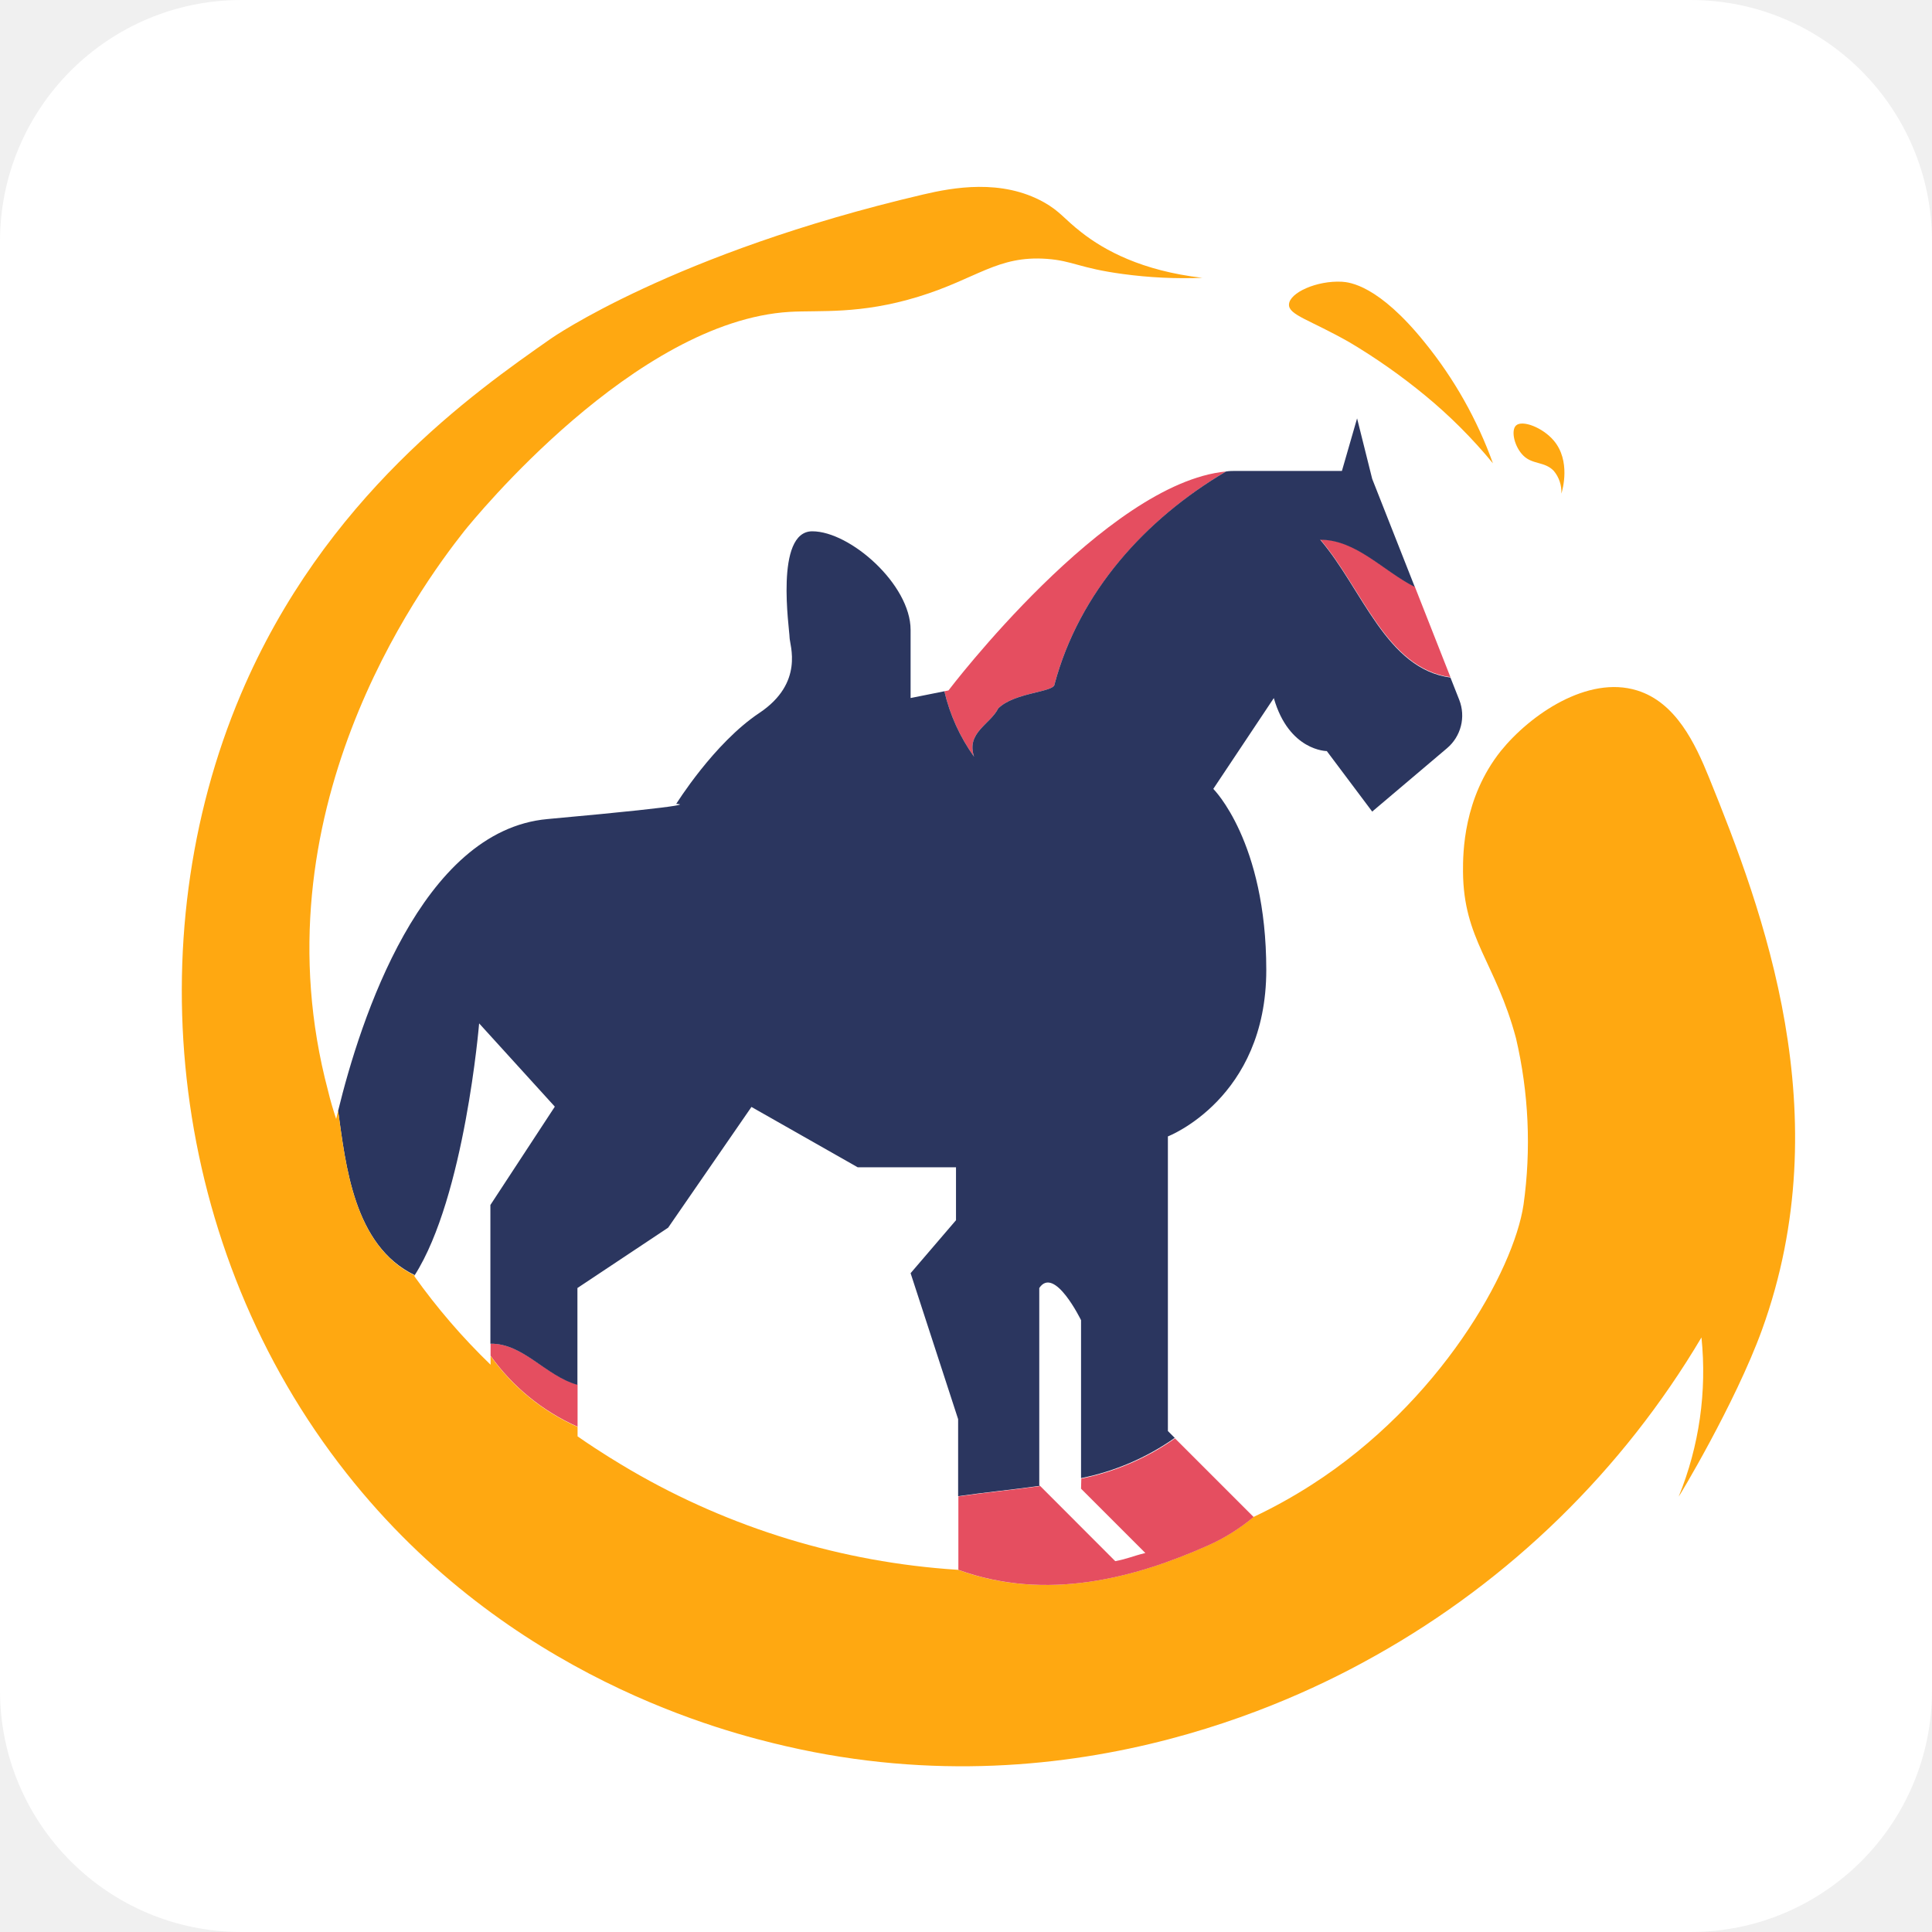
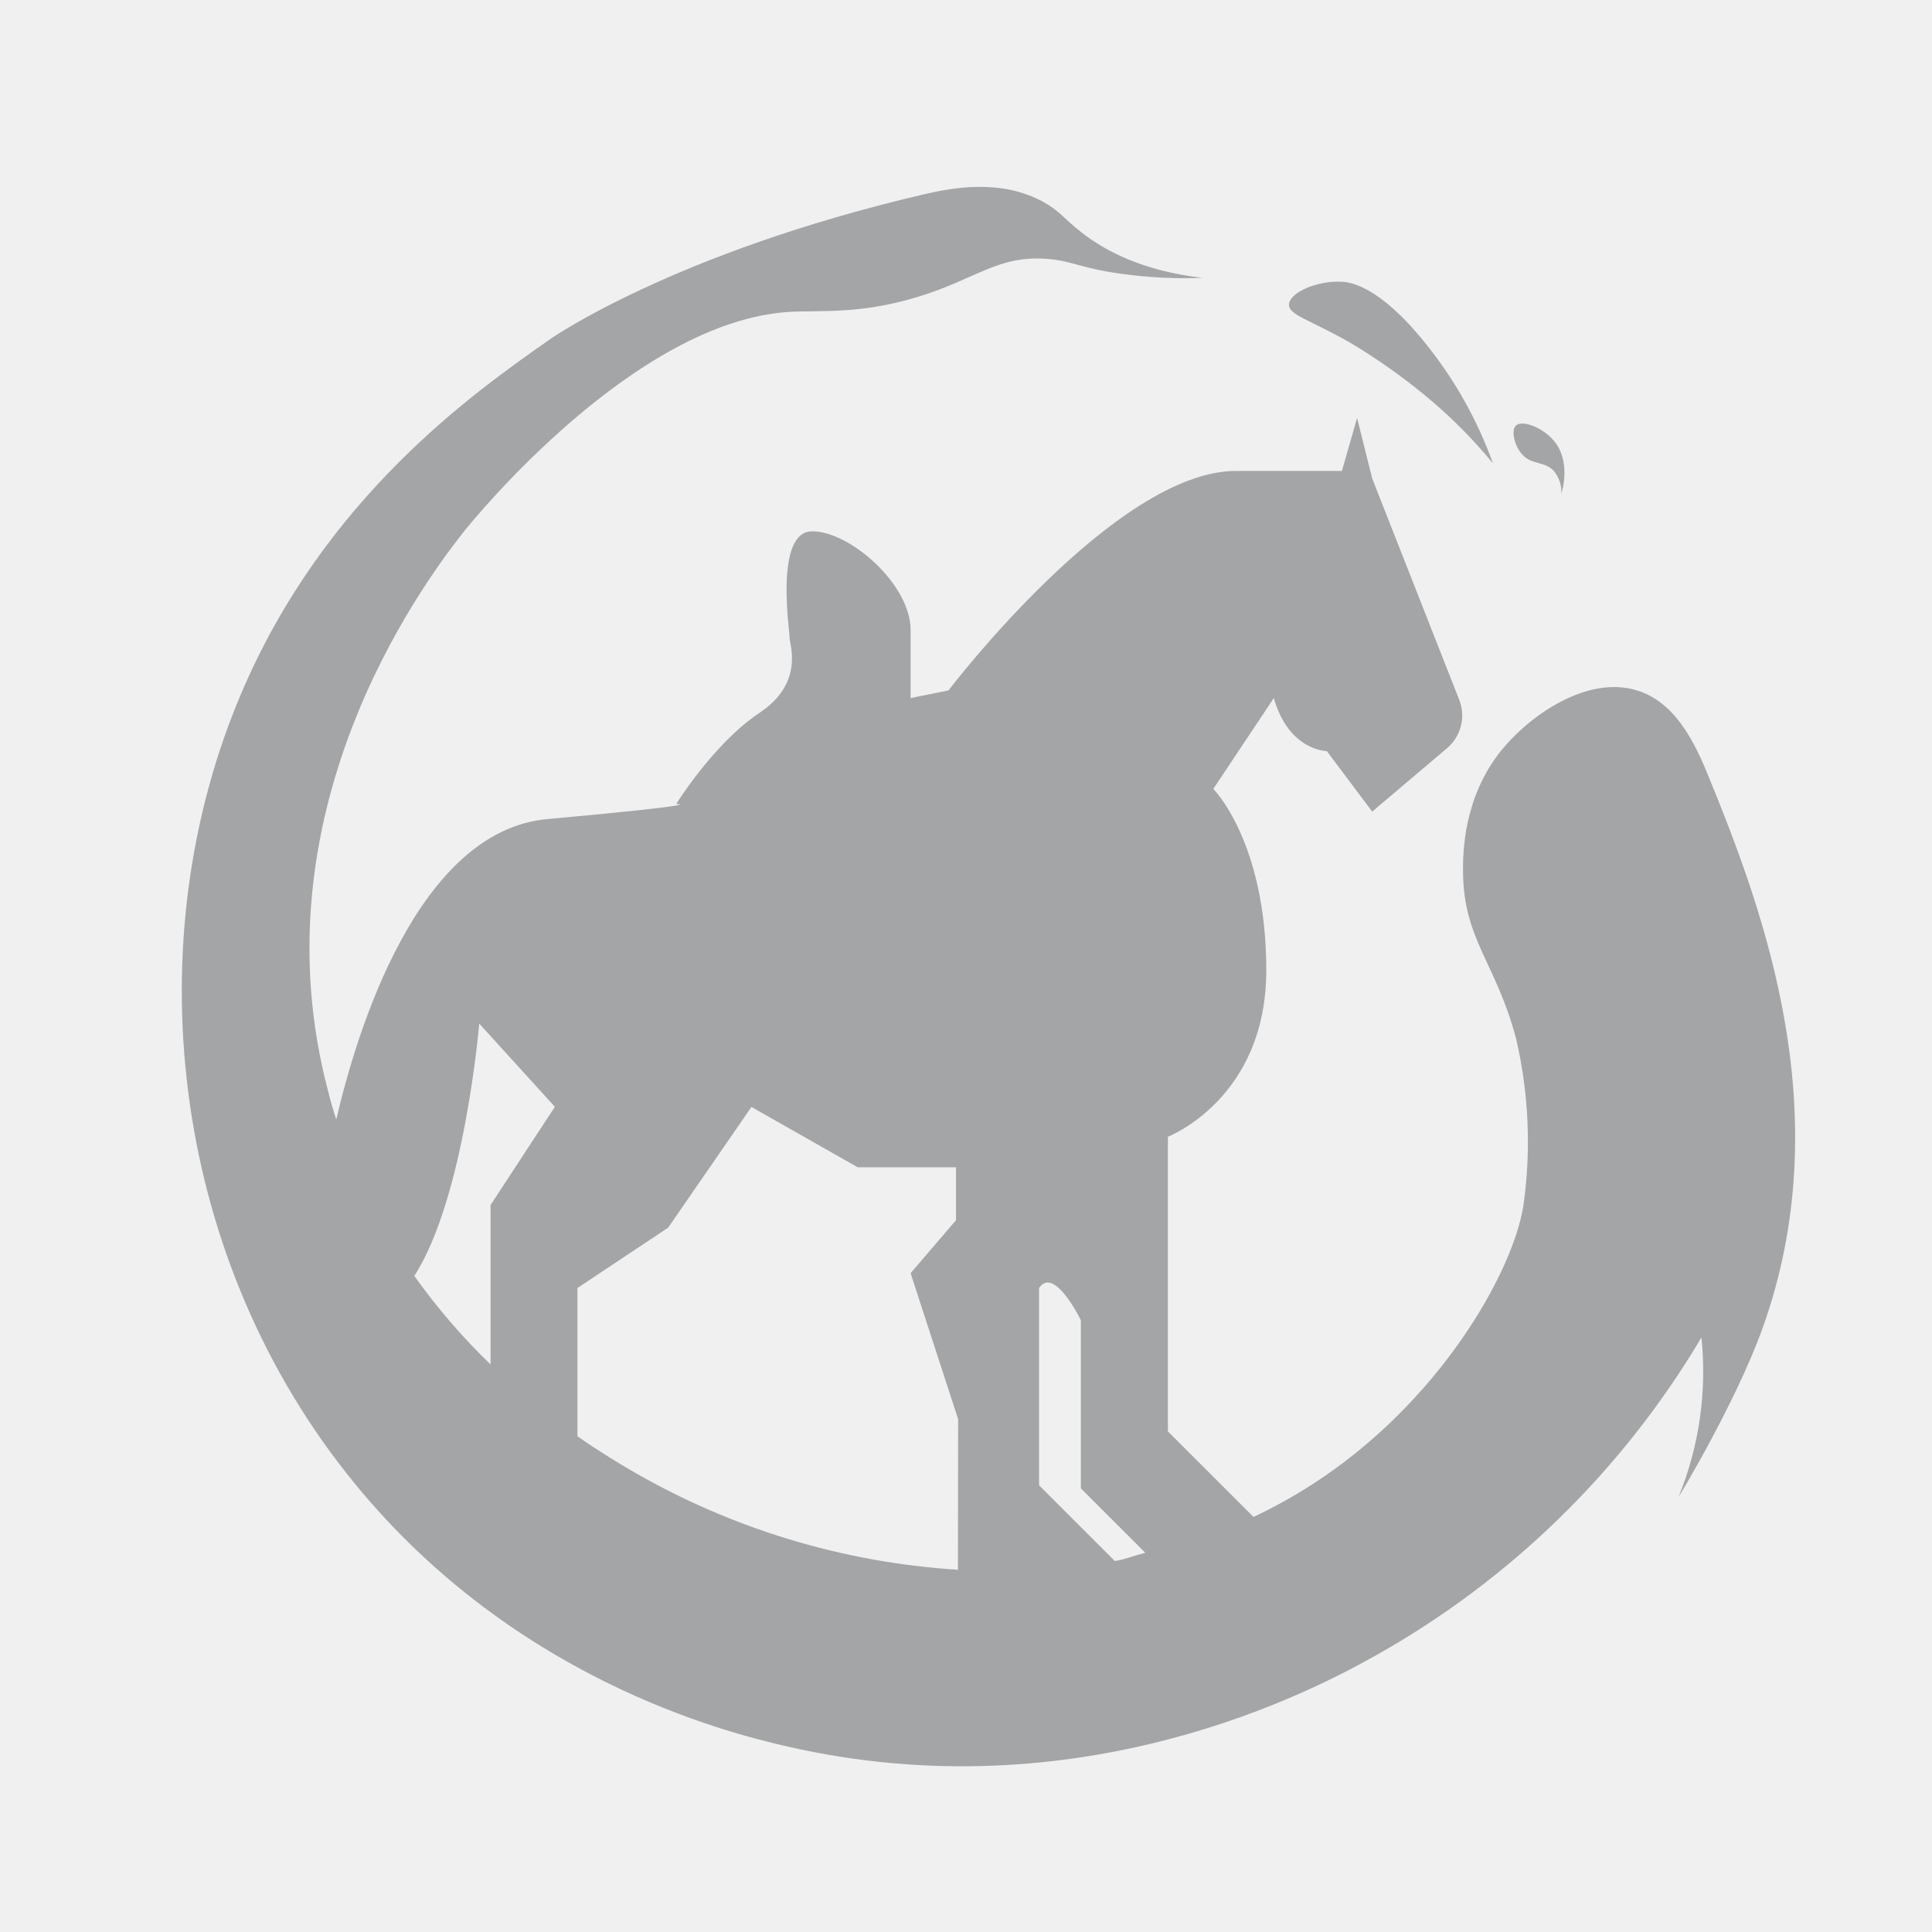
<svg xmlns="http://www.w3.org/2000/svg" width="40" height="40" viewBox="0 0 40 40" fill="none">
-   <rect width="40" height="40" rx="5" fill="white" />
-   <path d="M10.157 27.82V28.07C10.615 28.712 11.237 29.219 11.958 29.538V28.667C11.297 28.483 10.833 27.81 10.157 27.82Z" fill="#E54E60" />
-   <path d="M20.667 14.667C21 14.333 21.833 14.333 21.833 14.167C22.342 12.262 23.722 10.745 25.382 9.762C22.897 9.998 19.637 14.295 19.637 14.295L19.552 14.312C19.666 14.799 19.875 15.26 20.167 15.667C20 15.167 20.5 15 20.667 14.667Z" fill="#E54E60" />
-   <path d="M30.03 14.02L29.292 12.145C28.64 11.817 28.08 11.167 27.333 11.167C28.207 12.185 28.698 13.833 30.03 14.02Z" fill="#E54E60" />
-   <path d="M8.587 26.4C9.623 24.772 9.92 21.188 9.92 21.188L11.487 22.912L10.153 24.948V27.82C10.835 27.81 11.293 28.487 11.955 28.672V26.667L13.833 25.418L15.558 22.918L17.757 24.167H19.793V25.263L18.853 26.36L19.837 29.382V30.977C20.402 30.895 20.972 30.842 21.532 30.762L21.517 30.748V26.667C21.83 26.197 22.382 27.333 22.382 27.333V30.603C23.079 30.464 23.74 30.18 24.322 29.77L24.18 29.628V23.528C24.18 23.528 26.217 22.745 26.217 20.082C26.217 17.418 25.12 16.333 25.12 16.333L26.373 14.453C26.687 15.55 27.47 15.55 27.47 15.55L28.41 16.803L29.958 15.492C30.1 15.372 30.2 15.212 30.246 15.033C30.292 14.853 30.28 14.664 30.213 14.492L30.03 14.028C28.697 13.848 28.207 12.195 27.333 11.175C28.08 11.175 28.64 11.825 29.292 12.153L28.41 9.915L28.097 8.662L27.783 9.75H25.59C25.522 9.75 25.452 9.75 25.382 9.762C23.715 10.745 22.342 12.262 21.833 14.167C21.833 14.333 21 14.333 20.667 14.667C20.5 15 20 15.167 20.167 15.667C19.875 15.26 19.666 14.799 19.552 14.312L18.853 14.452V13.042C18.853 12.1 17.6 11 16.817 11C16.033 11 16.347 13.038 16.347 13.195C16.347 13.352 16.66 14.135 15.72 14.762C14.78 15.388 14 16.645 14 16.645C14 16.645 14.783 16.645 11.333 16.958C8.723 17.195 7.46 21.113 7 23C7.157 24.103 7.317 25.79 8.587 26.4Z" fill="#2B365F" />
-   <path d="M35.383 16.097C35.097 15.393 34.697 14.543 33.895 14.295C32.872 13.977 31.682 14.795 31.073 15.548C30.297 16.523 30.288 17.652 30.29 18.048C30.3 19.452 30.967 19.925 31.387 21.495C31.651 22.625 31.704 23.793 31.543 24.942C31.338 26.315 29.815 29.035 27.157 30.74C26.77 30.988 26.369 31.211 25.953 31.407C25.665 31.648 25.344 31.847 25 32C23.5 32.667 21.667 33.167 19.833 32.5H19.813C17.431 32.346 15.117 31.64 13.055 30.437C12.827 30.302 12.437 30.072 11.958 29.738V29.543C11.237 29.224 10.615 28.717 10.157 28.075V28.255C9.575 27.694 9.047 27.08 8.578 26.422L8.587 26.408C7.317 25.79 7.157 24.103 7 23C6.987 23.058 6.972 23.117 6.96 23.167C6.898 22.978 6.84 22.787 6.793 22.588C5.27 16.855 8.667 12.192 9.608 11C9.823 10.733 13.145 6.65 16.347 6.457C16.967 6.42 17.802 6.515 19.013 6.143C20.225 5.772 20.653 5.283 21.68 5.36C22.213 5.4 22.347 5.552 23.247 5.673C23.792 5.747 24.342 5.774 24.892 5.752C23.638 5.607 22.865 5.182 22.392 4.812C22.033 4.535 21.952 4.377 21.608 4.185C20.735 3.7 19.735 3.88 19.108 4.028C13.942 5.238 11.41 7.008 11.41 7.008C9.823 8.118 6.717 10.292 4.987 14.373C2.833 19.452 3.5 25.853 7.18 30.51C10.527 34.752 15.045 35.868 16.268 36.152C22.385 37.567 27.218 34.985 28.488 34.272C31.274 32.708 33.598 30.438 35.227 27.69C35.342 28.809 35.181 29.94 34.757 30.982C34.728 31.047 35.923 29.067 36.48 27.533C38.093 23.078 36.5 18.85 35.383 16.097Z" fill="#FFA811" />
-   <path d="M22.382 30.822L23.715 32.155H23.705C23.45 32.218 23.348 32.273 23.09 32.322L21.537 30.767C20.977 30.847 20.407 30.9 19.842 30.982V32.5H19.818H19.838C21.672 33.167 23.505 32.667 25.005 32C25.348 31.848 25.667 31.648 25.955 31.408L24.327 29.78C23.745 30.191 23.084 30.474 22.387 30.613L22.382 30.822Z" fill="#E54E60" />
-   <path d="M27.783 5.833C27.267 5.805 26.698 6.058 26.687 6.303C26.677 6.522 27.113 6.617 27.94 7.087C28.487 7.412 29.009 7.779 29.5 8.183C30.015 8.606 30.487 9.079 30.91 9.593C30.584 8.687 30.107 7.841 29.5 7.093C28.542 5.903 27.943 5.843 27.783 5.833Z" fill="#FFA811" />
-   <path d="M31.387 8.81C31.278 8.913 31.352 9.252 31.543 9.437C31.735 9.622 31.983 9.552 32.17 9.75C32.279 9.881 32.335 10.049 32.327 10.22C32.352 10.137 32.522 9.54 32.17 9.123C31.94 8.85 31.515 8.688 31.387 8.81Z" fill="#FFA811" />
+   <path d="M33.895 14.295C32.872 13.977 31.682 14.795 31.073 15.548C30.297 16.523 30.288 17.652 30.29 18.048C30.3 19.452 30.967 19.925 31.387 21.495C31.651 22.625 31.704 23.793 31.543 24.942C31.338 26.315 29.815 29.035 27.157 30.74C26.77 30.988 26.369 31.211 25.953 31.407L24.18 29.635V23.535C24.18 23.535 26.217 22.752 26.217 20.088C26.217 17.425 25.12 16.333 25.12 16.333L26.373 14.453C26.687 15.55 27.47 15.55 27.47 15.55L28.41 16.803L29.958 15.492C30.1 15.372 30.2 15.212 30.246 15.033C30.292 14.853 30.28 14.664 30.213 14.492L28.41 9.907L28.097 8.653L27.783 9.75H25.59C23.09 9.75 19.637 14.295 19.637 14.295L18.853 14.452V13.042C18.853 12.1 17.6 11 16.817 11C16.033 11 16.347 13.038 16.347 13.195C16.347 13.352 16.66 14.135 15.72 14.762C14.78 15.388 14 16.645 14 16.645C14 16.645 14.783 16.645 11.333 16.958C8.642 17.203 7.383 21.367 6.962 23.177C6.9 22.988 6.842 22.797 6.795 22.598C5.27 16.855 8.667 12.192 9.608 11C9.823 10.733 13.145 6.65 16.347 6.457C16.967 6.42 17.802 6.515 19.013 6.143C20.225 5.772 20.653 5.283 21.68 5.36C22.213 5.4 22.347 5.552 23.247 5.673C23.792 5.747 24.342 5.774 24.892 5.752C23.638 5.607 22.865 5.182 22.392 4.812C22.033 4.535 21.952 4.377 21.608 4.185C20.735 3.7 19.735 3.88 19.108 4.028C13.942 5.238 11.41 7.008 11.41 7.008C9.823 8.118 6.717 10.292 4.987 14.373C2.833 19.452 3.5 25.853 7.18 30.51C10.527 34.752 15.045 35.868 16.268 36.152C22.385 37.567 27.218 34.985 28.488 34.272C31.274 32.708 33.598 30.438 35.227 27.69C35.342 28.809 35.181 29.94 34.757 30.982C34.728 31.047 35.923 29.067 36.48 27.533C38.093 23.078 36.505 18.85 35.383 16.097C35.097 15.393 34.697 14.543 33.895 14.295ZM10.157 24.948V28.25C9.575 27.689 9.047 27.075 8.578 26.417C9.622 24.797 9.922 21.192 9.922 21.192L11.488 22.915L10.157 24.948ZM19.833 32.5C17.443 32.35 15.12 31.643 13.052 30.435C12.823 30.3 12.433 30.07 11.955 29.737V26.667L13.833 25.418L15.558 22.918L17.757 24.167H19.793V25.263L18.853 26.36L19.837 29.382L19.833 32.5ZM23.697 32.153C23.442 32.217 23.34 32.272 23.082 32.32L21.513 30.752V26.667C21.827 26.197 22.378 27.333 22.378 27.333V30.815L23.712 32.148L23.697 32.153Z" fill="#A3A5A7" />
+   <path d="M27.783 5.833C27.267 5.805 26.698 6.058 26.687 6.303C26.677 6.522 27.113 6.617 27.94 7.087C28.487 7.412 29.009 7.779 29.5 8.183C30.015 8.606 30.487 9.079 30.91 9.593C30.584 8.687 30.107 7.841 29.5 7.093C28.542 5.903 27.943 5.843 27.783 5.833Z" fill="#A3A5A7" />
+   <path d="M31.387 8.81C31.278 8.913 31.352 9.252 31.543 9.437C31.735 9.622 31.983 9.552 32.17 9.75C32.279 9.881 32.335 10.049 32.327 10.22C32.352 10.137 32.522 9.54 32.17 9.123C31.94 8.85 31.515 8.688 31.387 8.81Z" fill="#A3A5A7" />
</svg>
